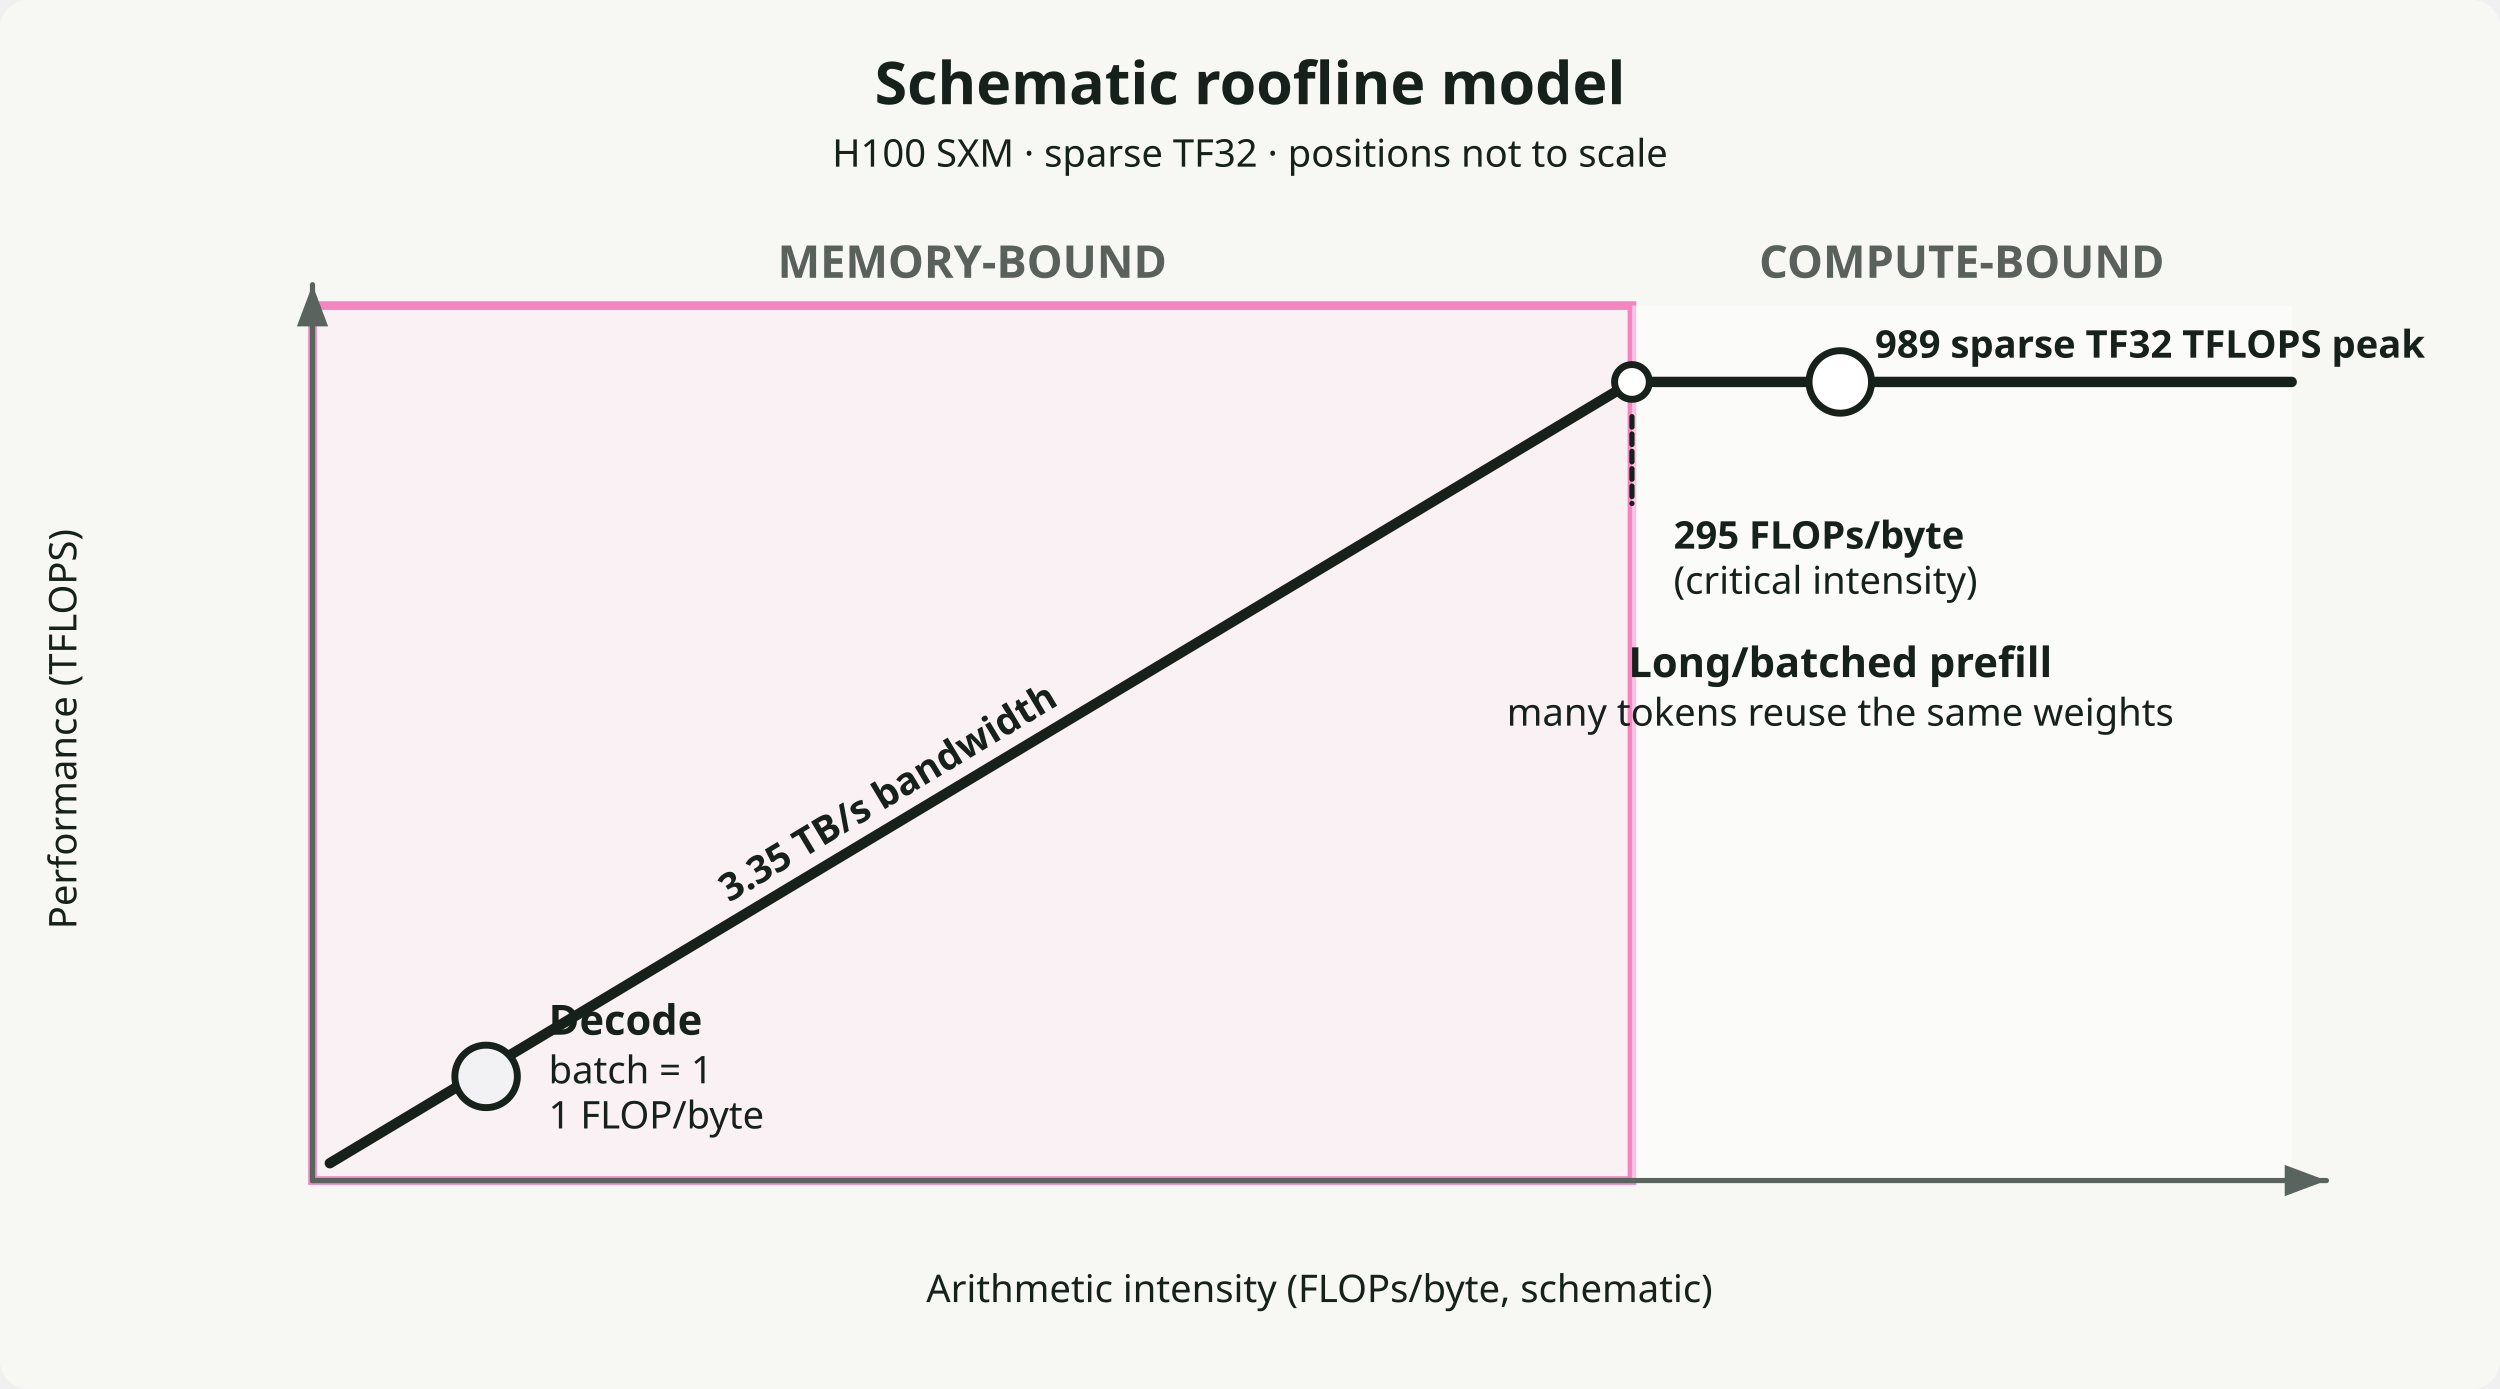
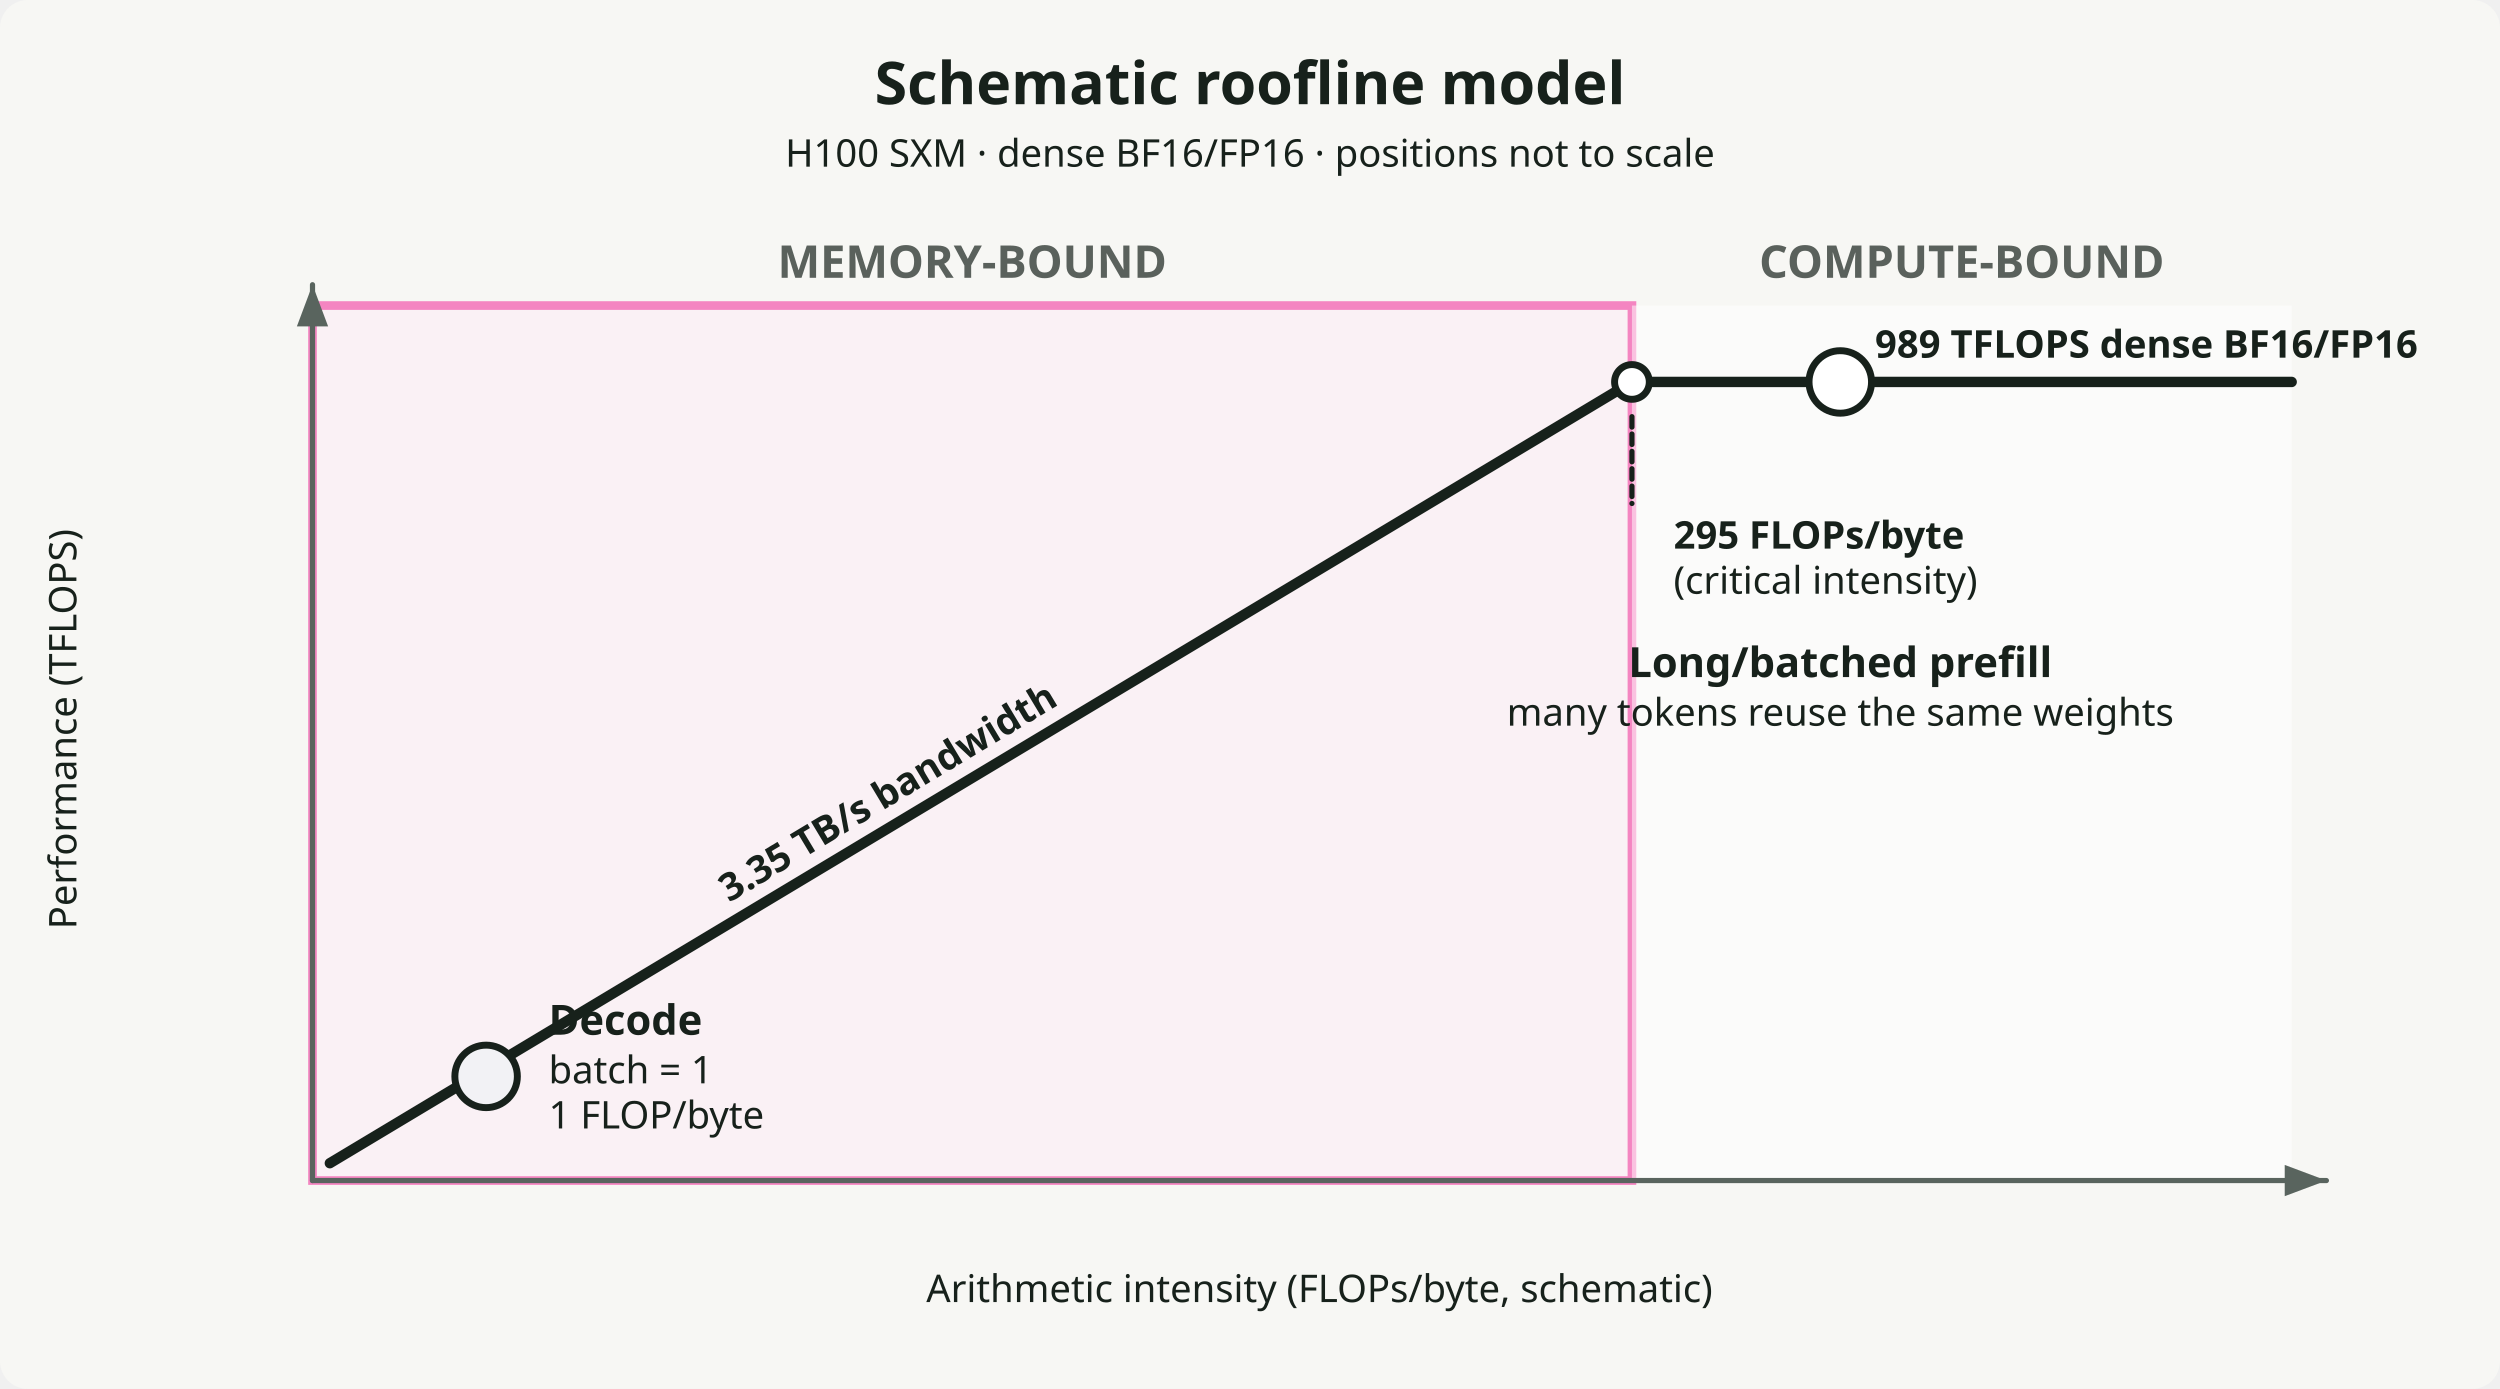
- <svg xmlns="http://www.w3.org/2000/svg" viewBox="0 0 720 400" font-family="IBM Plex Sans, ui-sans-serif, system-ui, sans-serif" role="img" aria-label="Roofline Model" data-visual-system="byte-diagram-v1" preserveAspectRatio="xMidYMid meet" shape-rendering="geometricPrecision" text-rendering="geometricPrecision">
+ <svg xmlns="http://www.w3.org/2000/svg" viewBox="0 0 720 400" font-family="IBM Plex Sans, ui-sans-serif, system-ui, sans-serif" role="img" aria-label="H100 dense BF16 and FP16 roofline model" data-visual-system="byte-diagram-v1" preserveAspectRatio="xMidYMid meet" shape-rendering="geometricPrecision" text-rendering="geometricPrecision">
  <defs>
    <marker id="arr" markerWidth="8" markerHeight="6" refX="8" refY="3" orient="auto">
      <polygon points="0,0 8,3 0,6" fill="#FFFFFF" />
    </marker>
  </defs>
  <style data-visual-system="evidence-plate-v1">
    * { animation: none !important; }
    .anim-box, .bar, .bar-text, .seq-item, .t-box, .flow { opacity: 1 !important; transform: none !important; }
    path, line, polyline { stroke-linecap: round; stroke-linejoin: round; }
  </style>
  <rect width="720" height="400" fill="#F7F7F4" rx="8" />
  <text y="30" text-anchor="middle" font-size="17" font-weight="bold" fill="#17211B" x="360">Schematic roofline model</text>
-   <text y="48" text-anchor="middle" font-size="11" fill="#17211B" x="360">H100 SXM · sparse TF32 · positions not to scale</text>
+   <text y="48" text-anchor="middle" font-size="11" fill="#17211B" x="360">H100 SXM · dense BF16/FP16 · positions not to scale</text>
  <polygon points="90,340 90,88 470,88 470,340" fill="#FFFFFF" opacity="0.5" class="visual-focus" />
  <polygon points="470,340 470,88 660,88 660,340" fill="#FFFFFF" opacity="0.5" />
  <text y="80" text-anchor="middle" font-size="13" font-weight="bold" fill="#17211B" opacity="0.7" x="280">MEMORY-BOUND</text>
  <text y="80" text-anchor="middle" font-size="13" font-weight="bold" fill="#17211B" opacity="0.7" x="565">COMPUTE-BOUND</text>
  <line x1="90" y1="340" x2="670" y2="340" stroke="#59645E" stroke-width="1.5" marker-end="url(#arr)" />
  <line x1="90" y1="340" x2="90" y2="82" stroke="#59645E" stroke-width="1.5" marker-end="url(#arr)" />
  <text y="210" text-anchor="middle" font-size="11" fill="#17211B" x="22" transform="rotate(-90,22,210)">Performance (TFLOPS)</text>
  <text y="375" text-anchor="middle" font-size="11" fill="#17211B" x="380">Arithmetic intensity (FLOPs/byte, schematic)</text>
  <line x1="95" y1="335" x2="470" y2="110" stroke="#17211B" stroke-width="3" stroke-linecap="round" />
  <line x1="470" y1="110" x2="660" y2="110" stroke="#17211B" stroke-width="3" stroke-linecap="round" />
  <text y="260" font-size="11" fill="#17211B" font-weight="bold" x="210" transform="rotate(-31,210,260)">3.35 TB/s bandwidth</text>
-   <text y="103" font-size="11" fill="#17211B" font-weight="bold" x="540">989 sparse TF32 TFLOPS peak</text>
+   <text y="103" font-size="11" fill="#17211B" font-weight="bold" x="540">989 TFLOPS dense BF16/FP16</text>
  <circle cx="470" cy="110" r="5" fill="#ffffff" stroke="#17211B" stroke-width="2" />
  <line x1="470" y1="120" x2="470" y2="145" stroke="#17211B" stroke-width="1.5" stroke-dasharray="3,2" />
  <text y="158" text-anchor="start" font-size="11" font-weight="bold" fill="#17211B" x="482">295 FLOPs/byte</text>
  <text y="171" text-anchor="start" font-size="11" fill="#17211B" x="482">(critical intensity)</text>
  <circle cx="140" cy="310" r="9" fill="#F2F2F5" stroke="#17211B" stroke-width="2" />
  <text y="298" font-size="12" font-weight="bold" fill="#17211B" x="158">Decode</text>
  <text y="312" font-size="11" fill="#17211B" x="158">batch = 1</text>
  <text y="325" font-size="11" fill="#17211B" x="158">1 FLOP/byte</text>
  <circle cx="530" cy="110" r="9" fill="#FFFFFF" stroke="#17211B" stroke-width="2" />
  <text y="195" text-anchor="middle" font-size="12" font-weight="bold" fill="#17211B" x="530">Long/batched prefill</text>
  <text y="209" text-anchor="middle" font-size="11" fill="#17211B" x="530">many tokens reuse the same weights</text>
  <style data-visual-system="byte-diagram-v1">
    * { animation: none !important; }
    path, line, polyline { stroke-linecap: round; stroke-linejoin: round; }
    text { font-family: "IBM Plex Sans", ui-sans-serif, system-ui, sans-serif !important; fill: #17211B !important; }
    text[class*="kind"], text[class*="section"], text[class*="tag"], text[class*="step"], text[class*="axis"] { font-family: "IBM Plex Mono", ui-monospace, monospace !important; font-weight: 600; letter-spacing: 1.1px; }
    text[class*="title"], text[class*="heading"], text[class*="name"] { font-family: "Space Grotesk", ui-sans-serif, system-ui, sans-serif !important; font-weight: 600; }
    svg { background: #F7F7F4; }
    marker polygon, marker path { fill: #59645E !important; stroke: none !important; }
    .visual-focus { fill: #FDECF5 !important; stroke: #F2148E !important; stroke-width: 2.5 !important; }
    .visual-focus text { fill: #C50E72 !important; }
  </style>
</svg>
